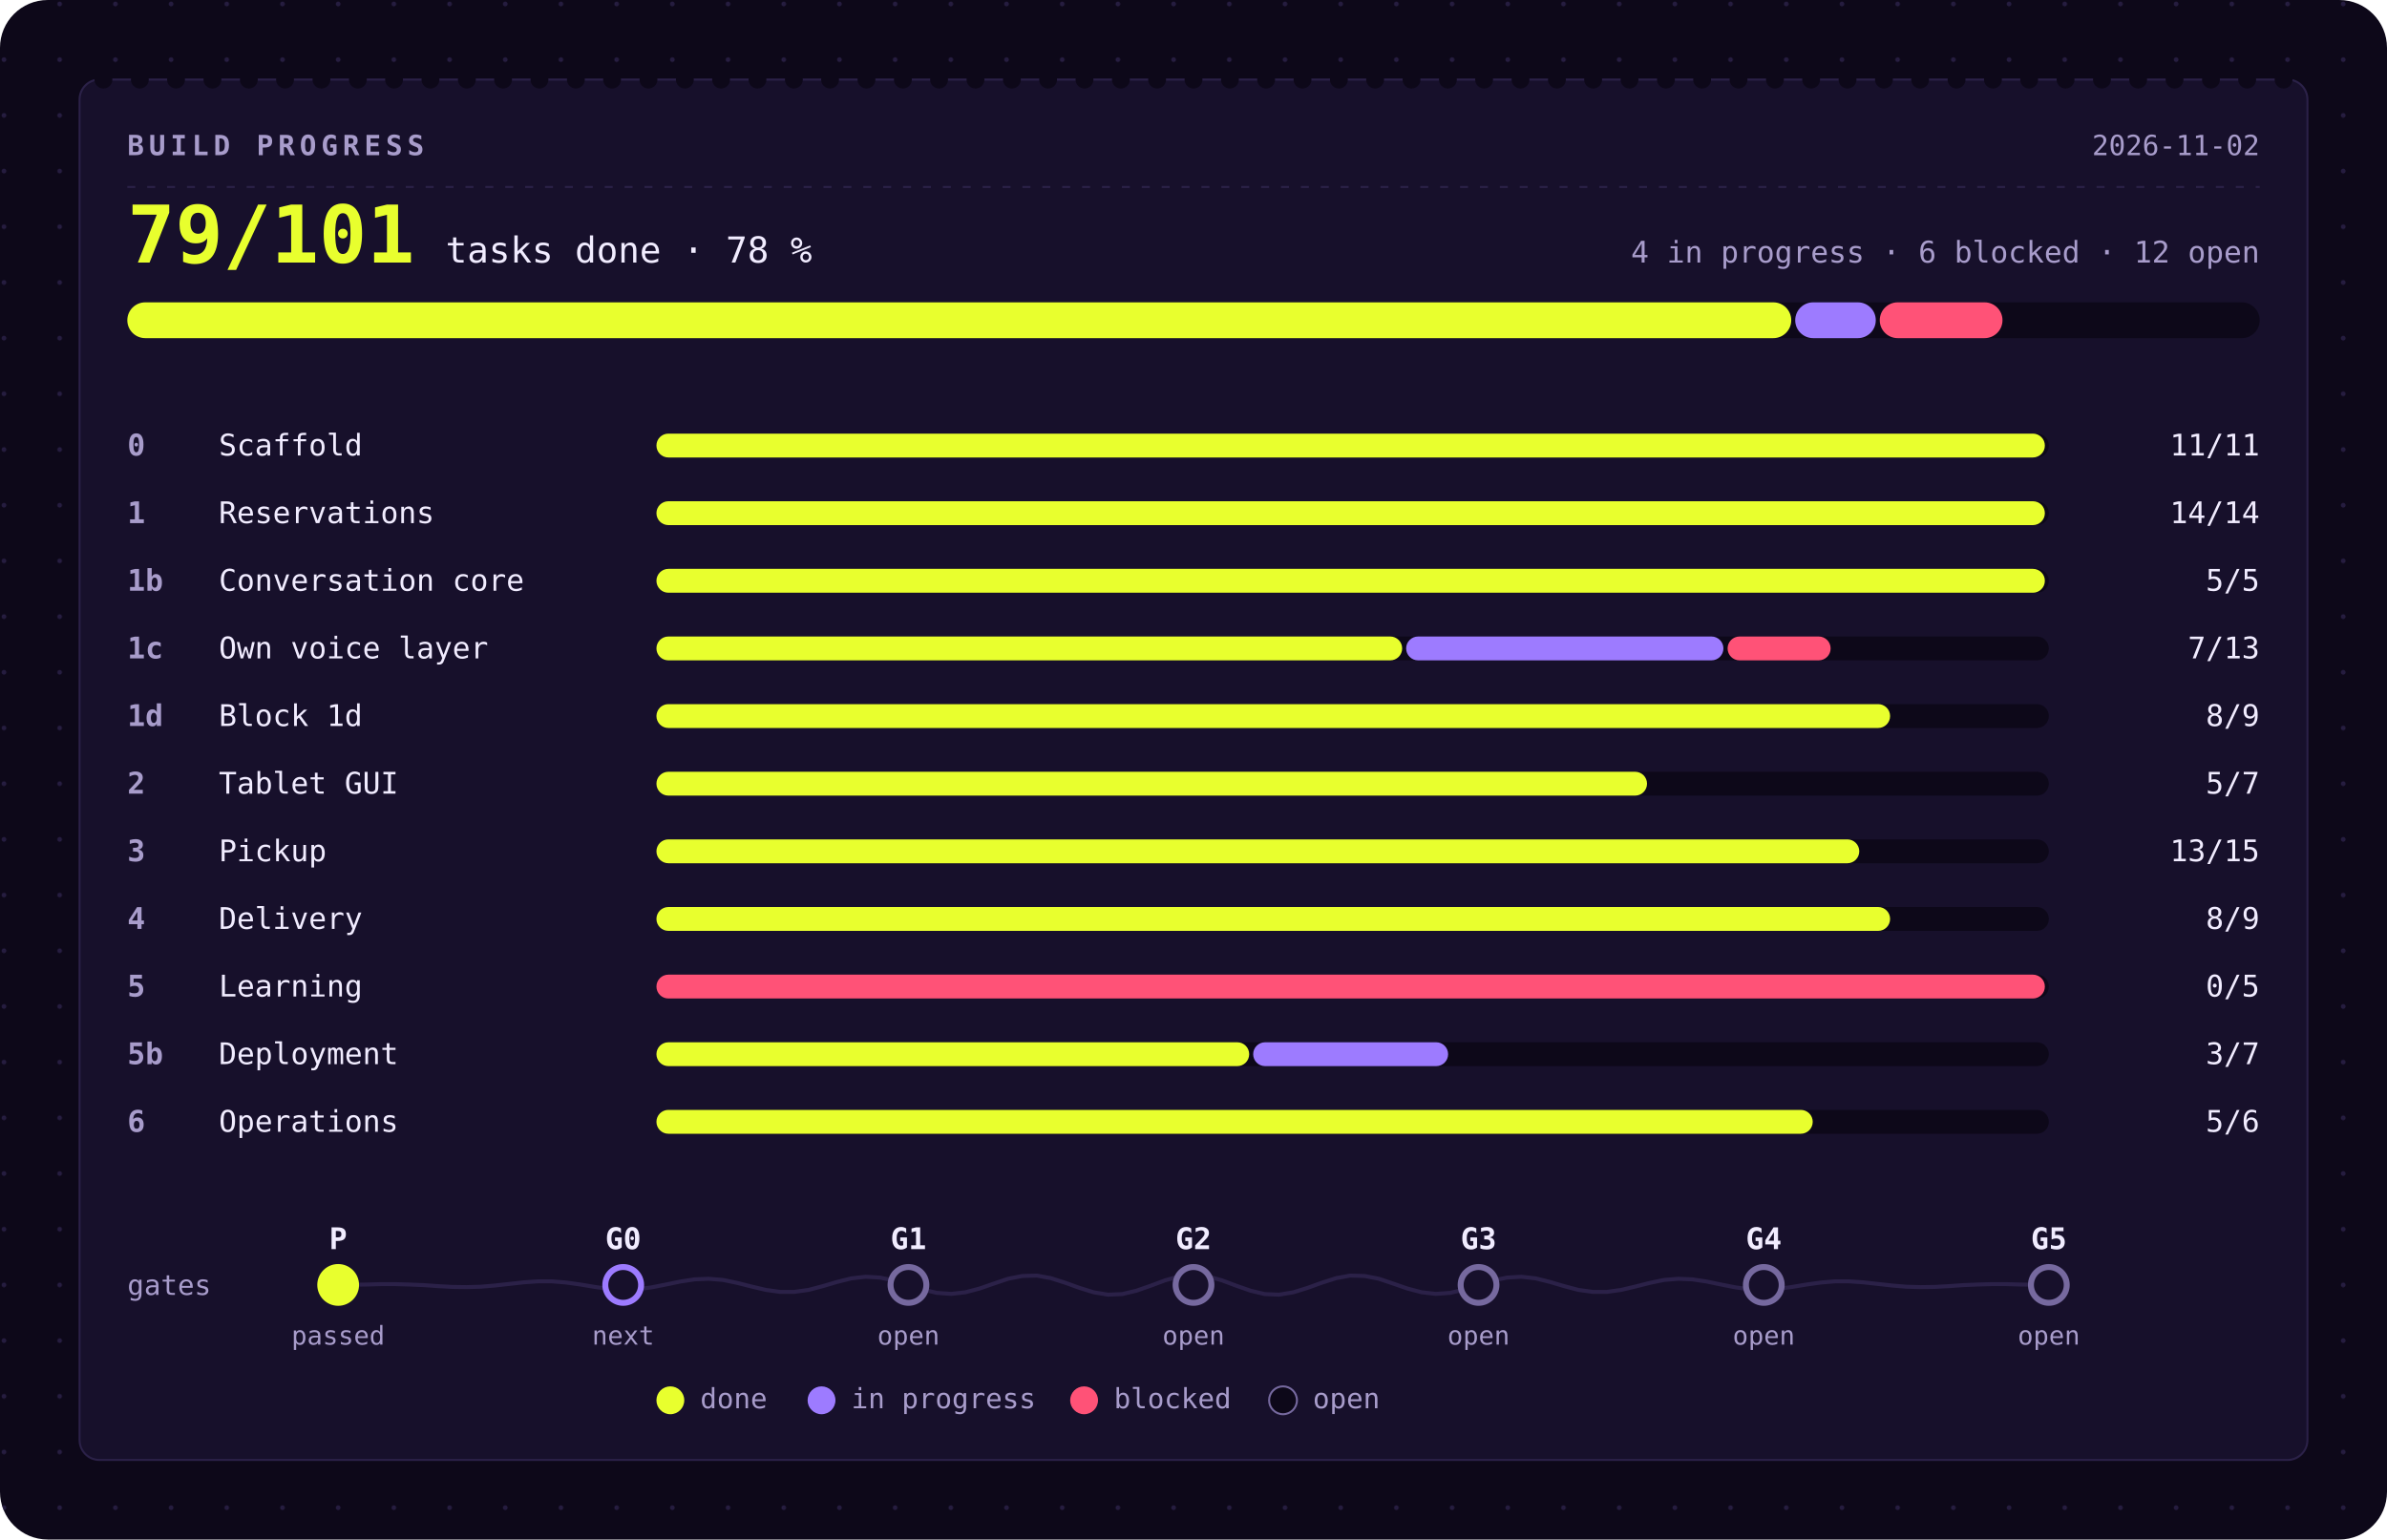
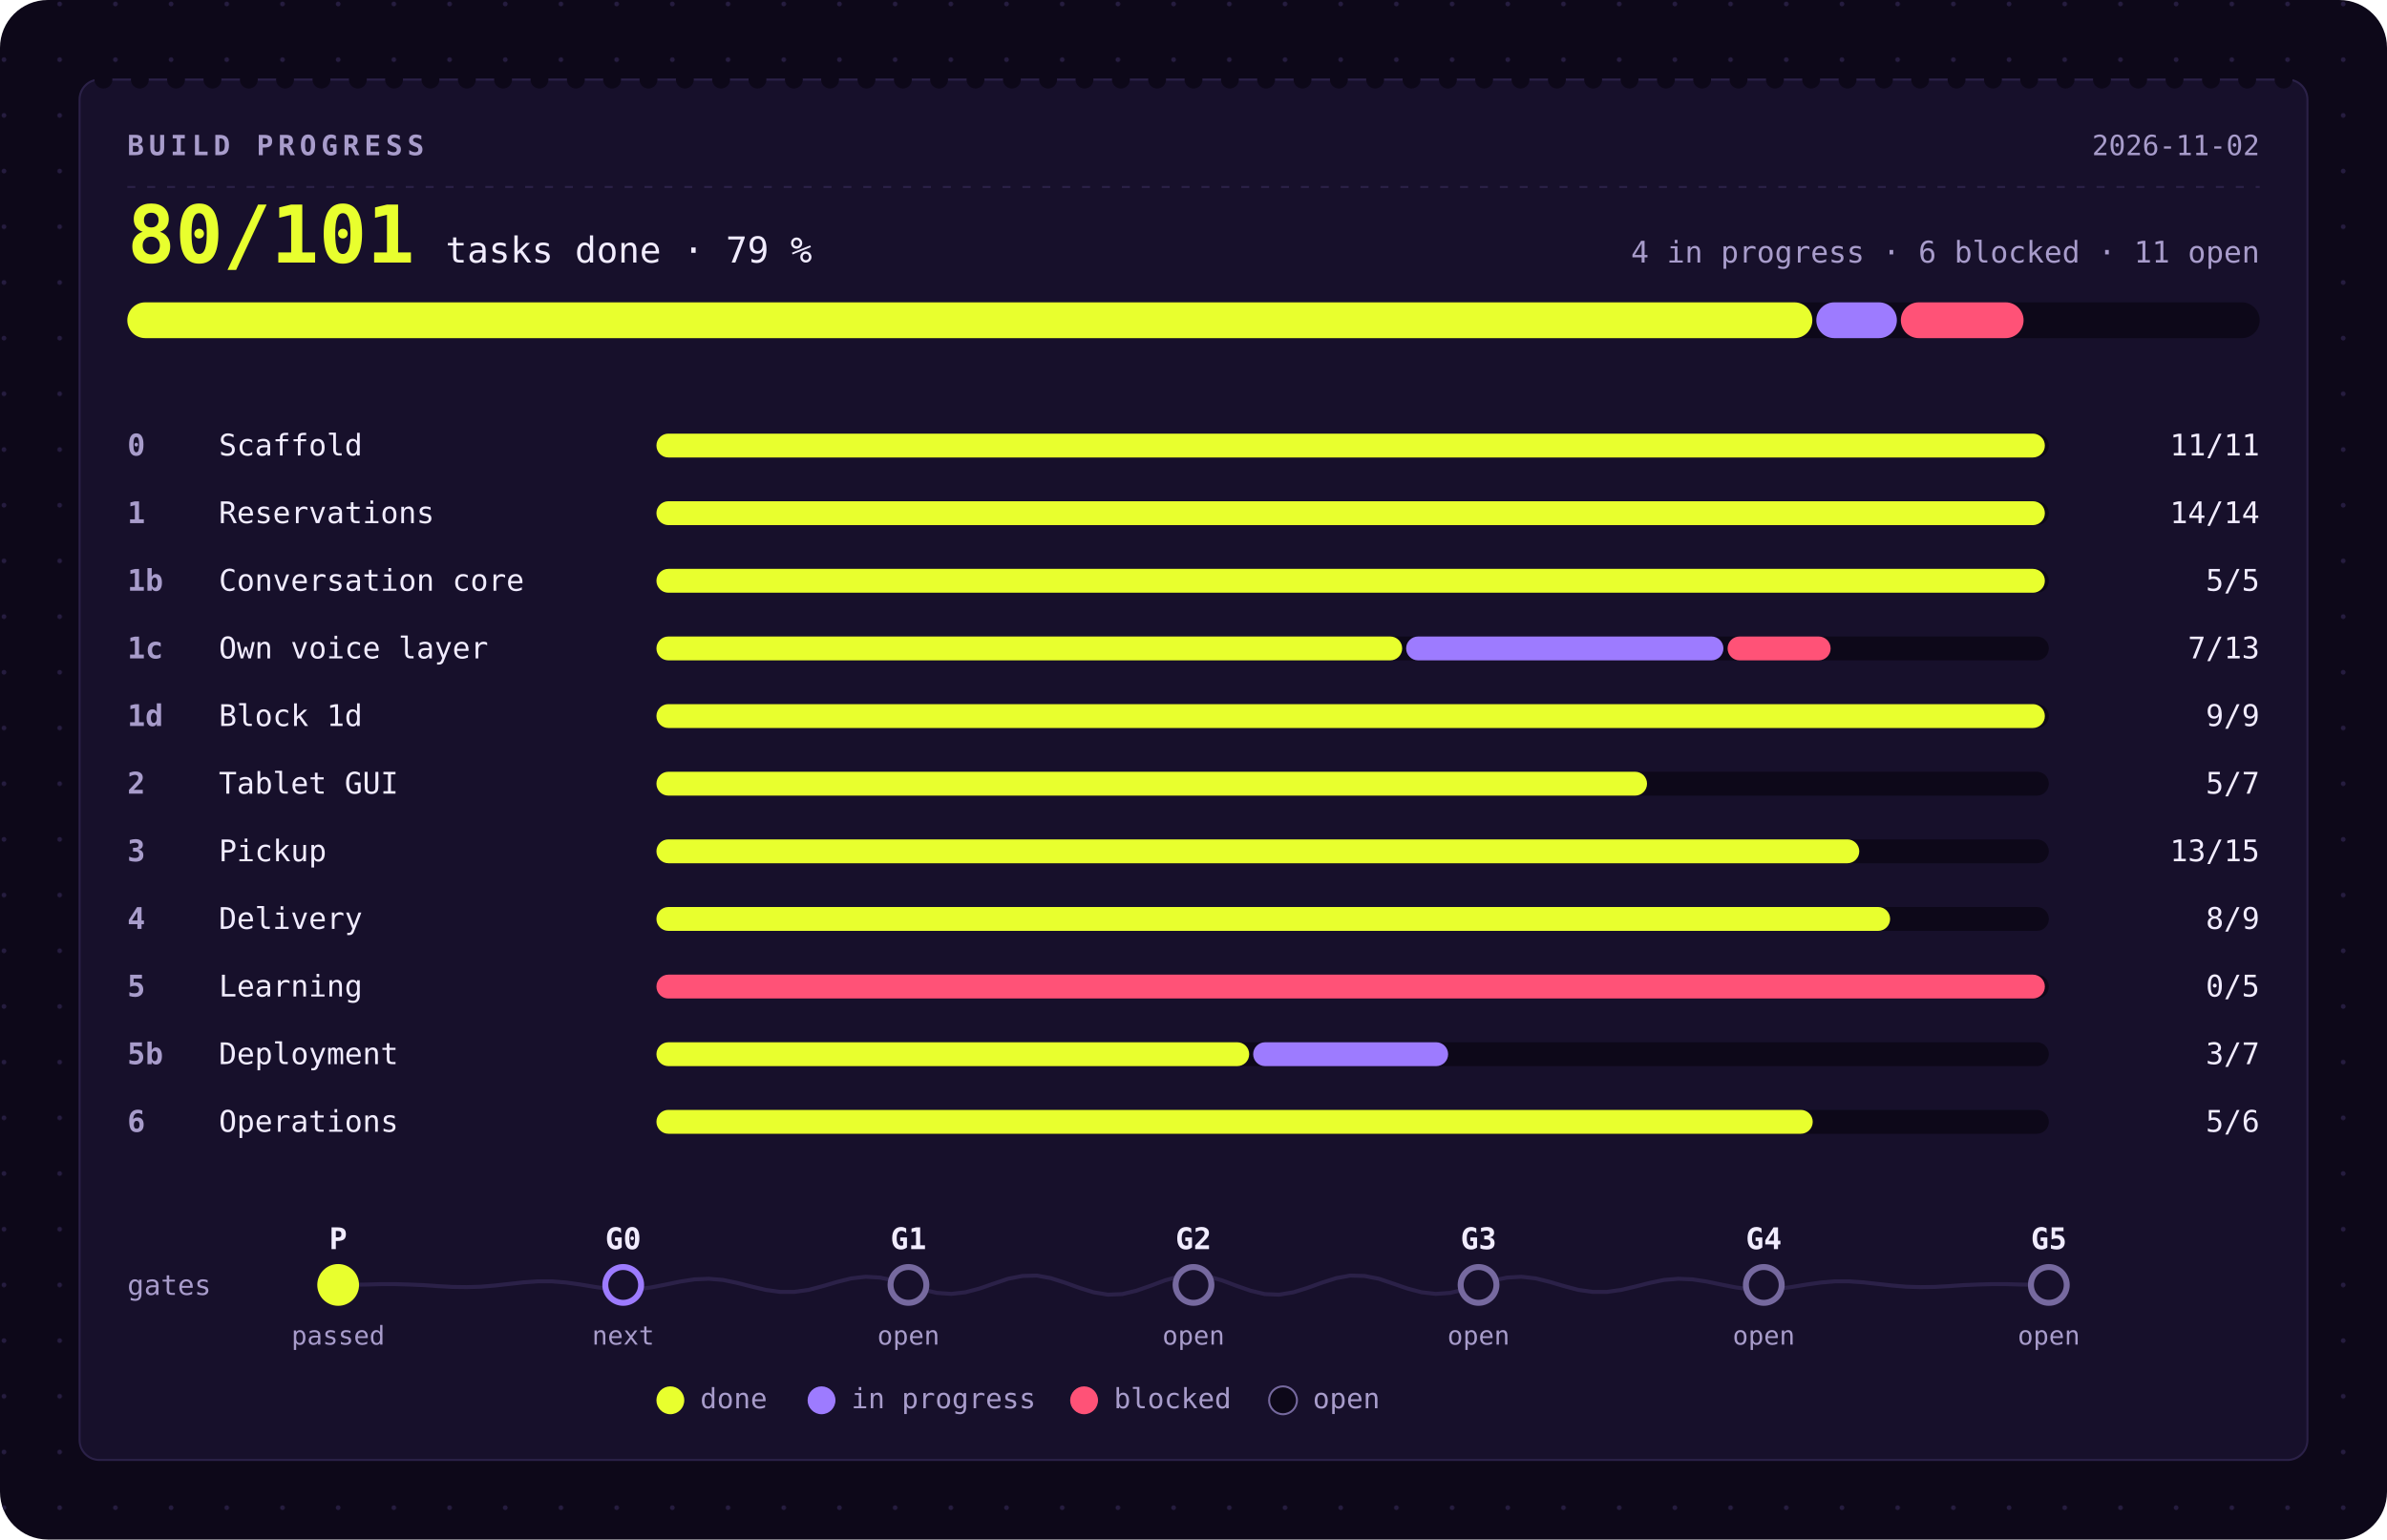
<svg xmlns="http://www.w3.org/2000/svg" width="1200" height="774" viewBox="0 0 1200 774" role="img" aria-labelledby="t d">
  <style>text{font-family:ui-monospace, 'JetBrains Mono', 'SF Mono', Menlo, Consolas, 'DejaVu Sans Mono', monospace}</style>
  <defs>
    <filter id="glow" filterUnits="userSpaceOnUse" x="0" y="0" width="1200" height="774">
      <feGaussianBlur stdDeviation="6" />
    </filter>
    <filter id="soft" filterUnits="userSpaceOnUse" x="0" y="0" width="1200" height="774">
      <feGaussianBlur stdDeviation="2.2" />
    </filter>
  </defs>
  <rect width="1200" height="774" rx="24" fill="#0D0819" />
  <pattern id="dots" width="28" height="28" patternUnits="userSpaceOnUse">
    <circle cx="2" cy="2" r="1.2" fill="#2B2148" />
  </pattern>
  <rect width="1200" height="774" rx="24" fill="url(#dots)" opacity="0.8" />
  <rect x="40" y="40" width="1120" height="694" rx="10" fill="#17102B" stroke="#2B2148" />
  <circle cx="52" cy="40" r="4.5" fill="#0D0819" />
  <circle cx="70.3" cy="40" r="4.5" fill="#0D0819" />
  <circle cx="88.5" cy="40" r="4.5" fill="#0D0819" />
  <circle cx="106.8" cy="40" r="4.5" fill="#0D0819" />
  <circle cx="125.1" cy="40" r="4.5" fill="#0D0819" />
  <circle cx="143.3" cy="40" r="4.5" fill="#0D0819" />
  <circle cx="161.6" cy="40" r="4.5" fill="#0D0819" />
  <circle cx="179.9" cy="40" r="4.5" fill="#0D0819" />
  <circle cx="198.1" cy="40" r="4.5" fill="#0D0819" />
  <circle cx="216.4" cy="40" r="4.5" fill="#0D0819" />
  <circle cx="234.7" cy="40" r="4.5" fill="#0D0819" />
  <circle cx="252.9" cy="40" r="4.5" fill="#0D0819" />
  <circle cx="271.2" cy="40" r="4.5" fill="#0D0819" />
  <circle cx="289.5" cy="40" r="4.5" fill="#0D0819" />
  <circle cx="307.7" cy="40" r="4.5" fill="#0D0819" />
  <circle cx="326" cy="40" r="4.5" fill="#0D0819" />
  <circle cx="344.3" cy="40" r="4.5" fill="#0D0819" />
  <circle cx="362.5" cy="40" r="4.5" fill="#0D0819" />
  <circle cx="380.8" cy="40" r="4.5" fill="#0D0819" />
  <circle cx="399.1" cy="40" r="4.5" fill="#0D0819" />
  <circle cx="417.3" cy="40" r="4.5" fill="#0D0819" />
  <circle cx="435.6" cy="40" r="4.5" fill="#0D0819" />
  <circle cx="453.9" cy="40" r="4.5" fill="#0D0819" />
  <circle cx="472.1" cy="40" r="4.5" fill="#0D0819" />
  <circle cx="490.4" cy="40" r="4.5" fill="#0D0819" />
  <circle cx="508.7" cy="40" r="4.5" fill="#0D0819" />
  <circle cx="526.9" cy="40" r="4.5" fill="#0D0819" />
  <circle cx="545.2" cy="40" r="4.5" fill="#0D0819" />
  <circle cx="563.5" cy="40" r="4.5" fill="#0D0819" />
  <circle cx="581.7" cy="40" r="4.5" fill="#0D0819" />
  <circle cx="600" cy="40" r="4.5" fill="#0D0819" />
  <circle cx="618.3" cy="40" r="4.5" fill="#0D0819" />
  <circle cx="636.5" cy="40" r="4.5" fill="#0D0819" />
  <circle cx="654.8" cy="40" r="4.5" fill="#0D0819" />
  <circle cx="673.1" cy="40" r="4.5" fill="#0D0819" />
  <circle cx="691.3" cy="40" r="4.5" fill="#0D0819" />
  <circle cx="709.6" cy="40" r="4.5" fill="#0D0819" />
  <circle cx="727.9" cy="40" r="4.5" fill="#0D0819" />
  <circle cx="746.1" cy="40" r="4.5" fill="#0D0819" />
  <circle cx="764.4" cy="40" r="4.5" fill="#0D0819" />
  <circle cx="782.7" cy="40" r="4.5" fill="#0D0819" />
  <circle cx="800.9" cy="40" r="4.5" fill="#0D0819" />
  <circle cx="819.2" cy="40" r="4.5" fill="#0D0819" />
  <circle cx="837.5" cy="40" r="4.5" fill="#0D0819" />
  <circle cx="855.7" cy="40" r="4.5" fill="#0D0819" />
  <circle cx="874" cy="40" r="4.5" fill="#0D0819" />
  <circle cx="892.3" cy="40" r="4.5" fill="#0D0819" />
  <circle cx="910.5" cy="40" r="4.5" fill="#0D0819" />
  <circle cx="928.8" cy="40" r="4.5" fill="#0D0819" />
  <circle cx="947.1" cy="40" r="4.5" fill="#0D0819" />
  <circle cx="965.3" cy="40" r="4.5" fill="#0D0819" />
  <circle cx="983.6" cy="40" r="4.5" fill="#0D0819" />
  <circle cx="1001.9" cy="40" r="4.5" fill="#0D0819" />
  <circle cx="1020.1" cy="40" r="4.5" fill="#0D0819" />
  <circle cx="1038.4" cy="40" r="4.5" fill="#0D0819" />
  <circle cx="1056.7" cy="40" r="4.5" fill="#0D0819" />
  <circle cx="1074.9" cy="40" r="4.5" fill="#0D0819" />
  <circle cx="1093.2" cy="40" r="4.5" fill="#0D0819" />
  <circle cx="1111.5" cy="40" r="4.5" fill="#0D0819" />
  <circle cx="1129.7" cy="40" r="4.5" fill="#0D0819" />
  <circle cx="1148" cy="40" r="4.5" fill="#0D0819" />
  <text x="64" y="78" font-size="14" fill="#A89CCB" font-weight="700" letter-spacing="2.4">BUILD PROGRESS</text>
  <text x="1136" y="78" font-size="14" fill="#A89CCB" text-anchor="end">2026-11-02</text>
  <line x1="64" y1="94" x2="1136" y2="94" stroke="#2B2148" stroke-dasharray="4 6" />
-   <text x="64" y="132" font-size="40" fill="#E8FF2E" font-weight="700">79/101</text>
-   <text x="224" y="132" font-size="18" fill="#F1ECFF">tasks done · 78 %</text>
-   <text x="1136" y="132" font-size="15" fill="#A89CCB" text-anchor="end">4 in progress · 6 blocked · 12 open</text>
+   <text x="64" y="132" font-size="40" fill="#E8FF2E" font-weight="700">80/101</text>
+   <text x="224" y="132" font-size="18" fill="#F1ECFF">tasks done · 79 %</text>
+   <text x="1136" y="132" font-size="15" fill="#A89CCB" text-anchor="end">4 in progress · 6 blocked · 11 open</text>
  <rect x="64" y="152" width="1072" height="18" rx="9" fill="#0D0819" />
-   <rect x="64" y="152" width="836.5" height="18" rx="9" fill="#E8FF2E" />
-   <rect x="902.5" y="152" width="40.5" height="18" rx="9" fill="#9D7BFF" />
-   <rect x="945" y="152" width="61.7" height="18" rx="9" fill="#FF5277" />
+   <rect x="64" y="152" width="847.1" height="18" rx="9" fill="#E8FF2E" />
+   <rect x="913.1" y="152" width="40.5" height="18" rx="9" fill="#9D7BFF" />
+   <rect x="955.6" y="152" width="61.7" height="18" rx="9" fill="#FF5277" />
  <text x="64" y="229" font-size="15" fill="#A89CCB" font-weight="700">0</text>
  <text x="110" y="229" font-size="15" fill="#F1ECFF">Scaffold</text>
  <rect x="330" y="218" width="700" height="12" rx="6" fill="#0D0819" />
  <rect x="330" y="218" width="698" height="12" rx="6" fill="#E8FF2E" />
  <text x="1136" y="229" font-size="15" fill="#F1ECFF" text-anchor="end">11/11</text>
  <text x="64" y="263" font-size="15" fill="#A89CCB" font-weight="700">1</text>
  <text x="110" y="263" font-size="15" fill="#F1ECFF">Reservations</text>
  <rect x="330" y="252" width="700" height="12" rx="6" fill="#0D0819" />
  <rect x="330" y="252" width="698" height="12" rx="6" fill="#E8FF2E" />
  <text x="1136" y="263" font-size="15" fill="#F1ECFF" text-anchor="end">14/14</text>
  <text x="64" y="297" font-size="15" fill="#A89CCB" font-weight="700">1b</text>
  <text x="110" y="297" font-size="15" fill="#F1ECFF">Conversation core</text>
  <rect x="330" y="286" width="700" height="12" rx="6" fill="#0D0819" />
  <rect x="330" y="286" width="698" height="12" rx="6" fill="#E8FF2E" />
  <text x="1136" y="297" font-size="15" fill="#F1ECFF" text-anchor="end">5/5</text>
  <text x="64" y="331" font-size="15" fill="#A89CCB" font-weight="700">1c</text>
  <text x="110" y="331" font-size="15" fill="#F1ECFF">Own voice layer</text>
  <rect x="330" y="320" width="700" height="12" rx="6" fill="#0D0819" />
  <rect x="330" y="320" width="374.9" height="12" rx="6" fill="#E8FF2E" />
  <rect x="706.9" y="320" width="159.5" height="12" rx="6" fill="#9D7BFF" />
  <rect x="868.5" y="320" width="51.8" height="12" rx="6" fill="#FF5277" />
  <text x="1136" y="331" font-size="15" fill="#F1ECFF" text-anchor="end">7/13</text>
  <text x="64" y="365" font-size="15" fill="#A89CCB" font-weight="700">1d</text>
  <text x="110" y="365" font-size="15" fill="#F1ECFF">Block 1d</text>
  <rect x="330" y="354" width="700" height="12" rx="6" fill="#0D0819" />
-   <rect x="330" y="354" width="620.2" height="12" rx="6" fill="#E8FF2E" />
-   <text x="1136" y="365" font-size="15" fill="#F1ECFF" text-anchor="end">8/9</text>
+   <rect x="330" y="354" width="698" height="12" rx="6" fill="#E8FF2E" />
+   <text x="1136" y="365" font-size="15" fill="#F1ECFF" text-anchor="end">9/9</text>
  <text x="64" y="399" font-size="15" fill="#A89CCB" font-weight="700">2</text>
  <text x="110" y="399" font-size="15" fill="#F1ECFF">Tablet GUI</text>
  <rect x="330" y="388" width="700" height="12" rx="6" fill="#0D0819" />
  <rect x="330" y="388" width="498" height="12" rx="6" fill="#E8FF2E" />
  <text x="1136" y="399" font-size="15" fill="#F1ECFF" text-anchor="end">5/7</text>
  <text x="64" y="433" font-size="15" fill="#A89CCB" font-weight="700">3</text>
  <text x="110" y="433" font-size="15" fill="#F1ECFF">Pickup</text>
  <rect x="330" y="422" width="700" height="12" rx="6" fill="#0D0819" />
  <rect x="330" y="422" width="604.7" height="12" rx="6" fill="#E8FF2E" />
  <text x="1136" y="433" font-size="15" fill="#F1ECFF" text-anchor="end">13/15</text>
  <text x="64" y="467" font-size="15" fill="#A89CCB" font-weight="700">4</text>
  <text x="110" y="467" font-size="15" fill="#F1ECFF">Delivery</text>
  <rect x="330" y="456" width="700" height="12" rx="6" fill="#0D0819" />
  <rect x="330" y="456" width="620.2" height="12" rx="6" fill="#E8FF2E" />
  <text x="1136" y="467" font-size="15" fill="#F1ECFF" text-anchor="end">8/9</text>
  <text x="64" y="501" font-size="15" fill="#A89CCB" font-weight="700">5</text>
  <text x="110" y="501" font-size="15" fill="#F1ECFF">Learning</text>
  <rect x="330" y="490" width="700" height="12" rx="6" fill="#0D0819" />
  <rect x="330" y="490" width="698" height="12" rx="6" fill="#FF5277" />
  <text x="1136" y="501" font-size="15" fill="#F1ECFF" text-anchor="end">0/5</text>
  <text x="64" y="535" font-size="15" fill="#A89CCB" font-weight="700">5b</text>
  <text x="110" y="535" font-size="15" fill="#F1ECFF">Deployment</text>
  <rect x="330" y="524" width="700" height="12" rx="6" fill="#0D0819" />
  <rect x="330" y="524" width="298" height="12" rx="6" fill="#E8FF2E" />
  <rect x="630" y="524" width="98" height="12" rx="6" fill="#9D7BFF" />
  <text x="1136" y="535" font-size="15" fill="#F1ECFF" text-anchor="end">3/7</text>
  <text x="64" y="569" font-size="15" fill="#A89CCB" font-weight="700">6</text>
  <text x="110" y="569" font-size="15" fill="#F1ECFF">Operations</text>
  <rect x="330" y="558" width="700" height="12" rx="6" fill="#0D0819" />
  <rect x="330" y="558" width="581.3" height="12" rx="6" fill="#E8FF2E" />
  <text x="1136" y="569" font-size="15" fill="#F1ECFF" text-anchor="end">5/6</text>
  <path d="M170 646 L177.2 645.9 L184.3 645.8 L191.5 645.6 L198.7 645.6 L205.8 645.8 L213 646.1 L220.2 646.6 L227.3 647 L234.5 647.1 L241.7 646.9 L248.8 646.3 L256 645.5 L263.2 644.7 L270.3 644.2 L277.5 644.2 L284.7 644.8 L291.8 645.8 L299 647 L306.2 648 L313.3 648.5 L320.5 648.2 L327.7 647.2 L334.8 645.8 L342 644.3 L349.2 643.2 L356.3 642.9 L363.5 643.5 L370.7 645 L377.8 646.8 L385 648.5 L392.2 649.5 L399.3 649.5 L406.5 648.5 L413.7 646.6 L420.8 644.5 L428 642.7 L435.2 641.9 L442.3 642.3 L449.5 643.8 L456.7 646 L463.8 648.3 L471 650 L478.2 650.5 L485.3 649.7 L492.5 647.8 L499.7 645.3 L506.8 642.9 L514 641.5 L521.2 641.3 L528.3 642.6 L535.5 644.9 L542.7 647.5 L549.8 649.7 L557 650.9 L564.2 650.6 L571.3 648.9 L578.5 646.4 L585.7 643.7 L592.8 641.7 L600 641 L607.2 641.7 L614.3 643.7 L621.5 646.4 L628.7 648.9 L635.8 650.6 L643 650.9 L650.2 649.7 L657.3 647.5 L664.5 644.9 L671.7 642.6 L678.8 641.3 L686 641.5 L693.2 642.9 L700.3 645.3 L707.5 647.8 L714.7 649.7 L721.8 650.5 L729 650 L736.2 648.3 L743.3 646 L750.5 643.8 L757.7 642.3 L764.8 641.9 L772 642.7 L779.2 644.5 L786.3 646.6 L793.5 648.5 L800.7 649.5 L807.8 649.5 L815 648.5 L822.2 646.8 L829.3 645 L836.5 643.5 L843.7 642.9 L850.8 643.2 L858 644.3 L865.2 645.8 L872.3 647.2 L879.5 648.2 L886.7 648.5 L893.8 648 L901 647 L908.2 645.8 L915.3 644.8 L922.5 644.2 L929.7 644.2 L936.8 644.7 L944 645.5 L951.2 646.3 L958.3 646.9 L965.5 647.1 L972.7 647 L979.8 646.6 L987 646.1 L994.2 645.8 L1001.3 645.6 L1008.5 645.6 L1015.7 645.8 L1022.8 645.9 L1030 646" fill="none" stroke="#2B2148" stroke-width="2" />
  <circle cx="170" cy="646" r="9" fill="#E8FF2E" stroke="#E8FF2E" stroke-width="3" />
  <text x="170" y="628" font-size="15" fill="#F1ECFF" text-anchor="middle" font-weight="700">P</text>
  <text x="170" y="676" font-size="13" fill="#A89CCB" text-anchor="middle">passed</text>
  <circle cx="313.3" cy="646" r="9" fill="#17102B" stroke="#9D7BFF" stroke-width="3" />
  <text x="313.3" y="628" font-size="15" fill="#F1ECFF" text-anchor="middle" font-weight="700">G0</text>
  <text x="313.3" y="676" font-size="13" fill="#A89CCB" text-anchor="middle">next</text>
  <circle cx="456.7" cy="646" r="9" fill="#17102B" stroke="#76699F" stroke-width="3" />
  <text x="456.7" y="628" font-size="15" fill="#F1ECFF" text-anchor="middle" font-weight="700">G1</text>
  <text x="456.7" y="676" font-size="13" fill="#A89CCB" text-anchor="middle">open</text>
  <circle cx="600" cy="646" r="9" fill="#17102B" stroke="#76699F" stroke-width="3" />
  <text x="600" y="628" font-size="15" fill="#F1ECFF" text-anchor="middle" font-weight="700">G2</text>
  <text x="600" y="676" font-size="13" fill="#A89CCB" text-anchor="middle">open</text>
  <circle cx="743.3" cy="646" r="9" fill="#17102B" stroke="#76699F" stroke-width="3" />
  <text x="743.3" y="628" font-size="15" fill="#F1ECFF" text-anchor="middle" font-weight="700">G3</text>
  <text x="743.3" y="676" font-size="13" fill="#A89CCB" text-anchor="middle">open</text>
  <circle cx="886.7" cy="646" r="9" fill="#17102B" stroke="#76699F" stroke-width="3" />
  <text x="886.7" y="628" font-size="15" fill="#F1ECFF" text-anchor="middle" font-weight="700">G4</text>
  <text x="886.7" y="676" font-size="13" fill="#A89CCB" text-anchor="middle">open</text>
  <circle cx="1030" cy="646" r="9" fill="#17102B" stroke="#76699F" stroke-width="3" />
  <text x="1030" y="628" font-size="15" fill="#F1ECFF" text-anchor="middle" font-weight="700">G5</text>
  <text x="1030" y="676" font-size="13" fill="#A89CCB" text-anchor="middle">open</text>
  <text x="64" y="651" font-size="14" fill="#A89CCB">gates</text>
  <rect x="330" y="697" width="14" height="14" rx="7" fill="#E8FF2E" />
  <text x="352" y="708" font-size="14" fill="#A89CCB">done</text>
  <rect x="406" y="697" width="14" height="14" rx="7" fill="#9D7BFF" />
  <text x="428" y="708" font-size="14" fill="#A89CCB">in progress</text>
  <rect x="538" y="697" width="14" height="14" rx="7" fill="#FF5277" />
  <text x="560" y="708" font-size="14" fill="#A89CCB">blocked</text>
  <rect x="638" y="697" width="14" height="14" rx="7" fill="#0D0819" stroke="#76699F" />
  <text x="660" y="708" font-size="14" fill="#A89CCB">open</text>
</svg>
